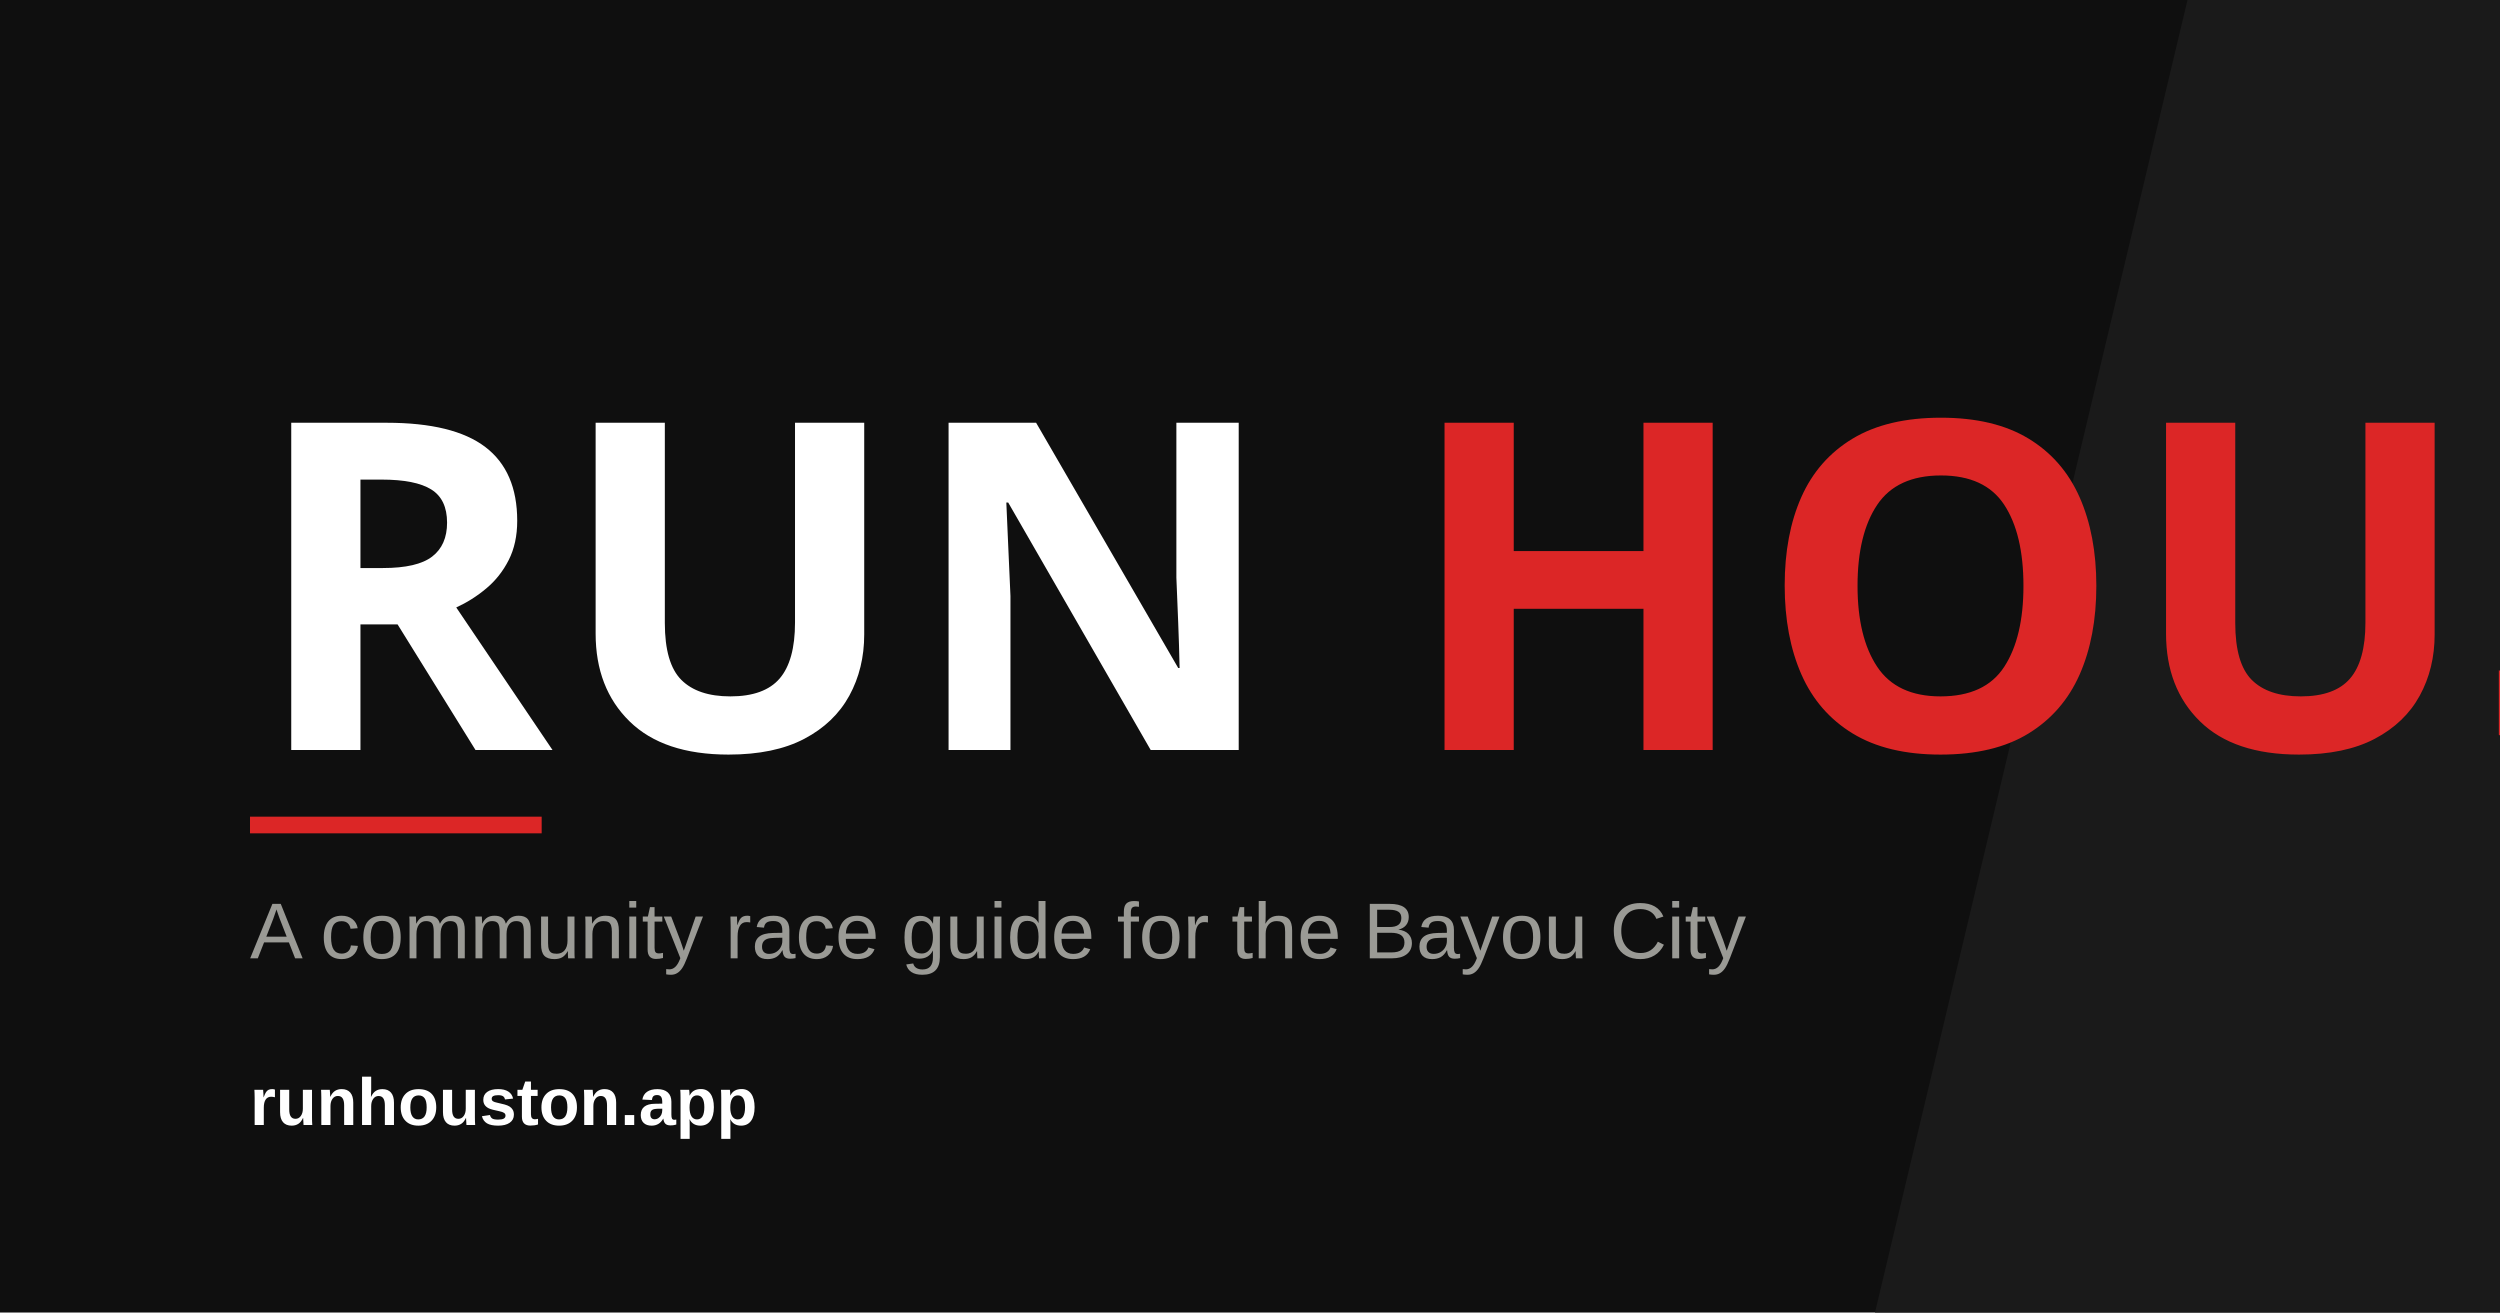
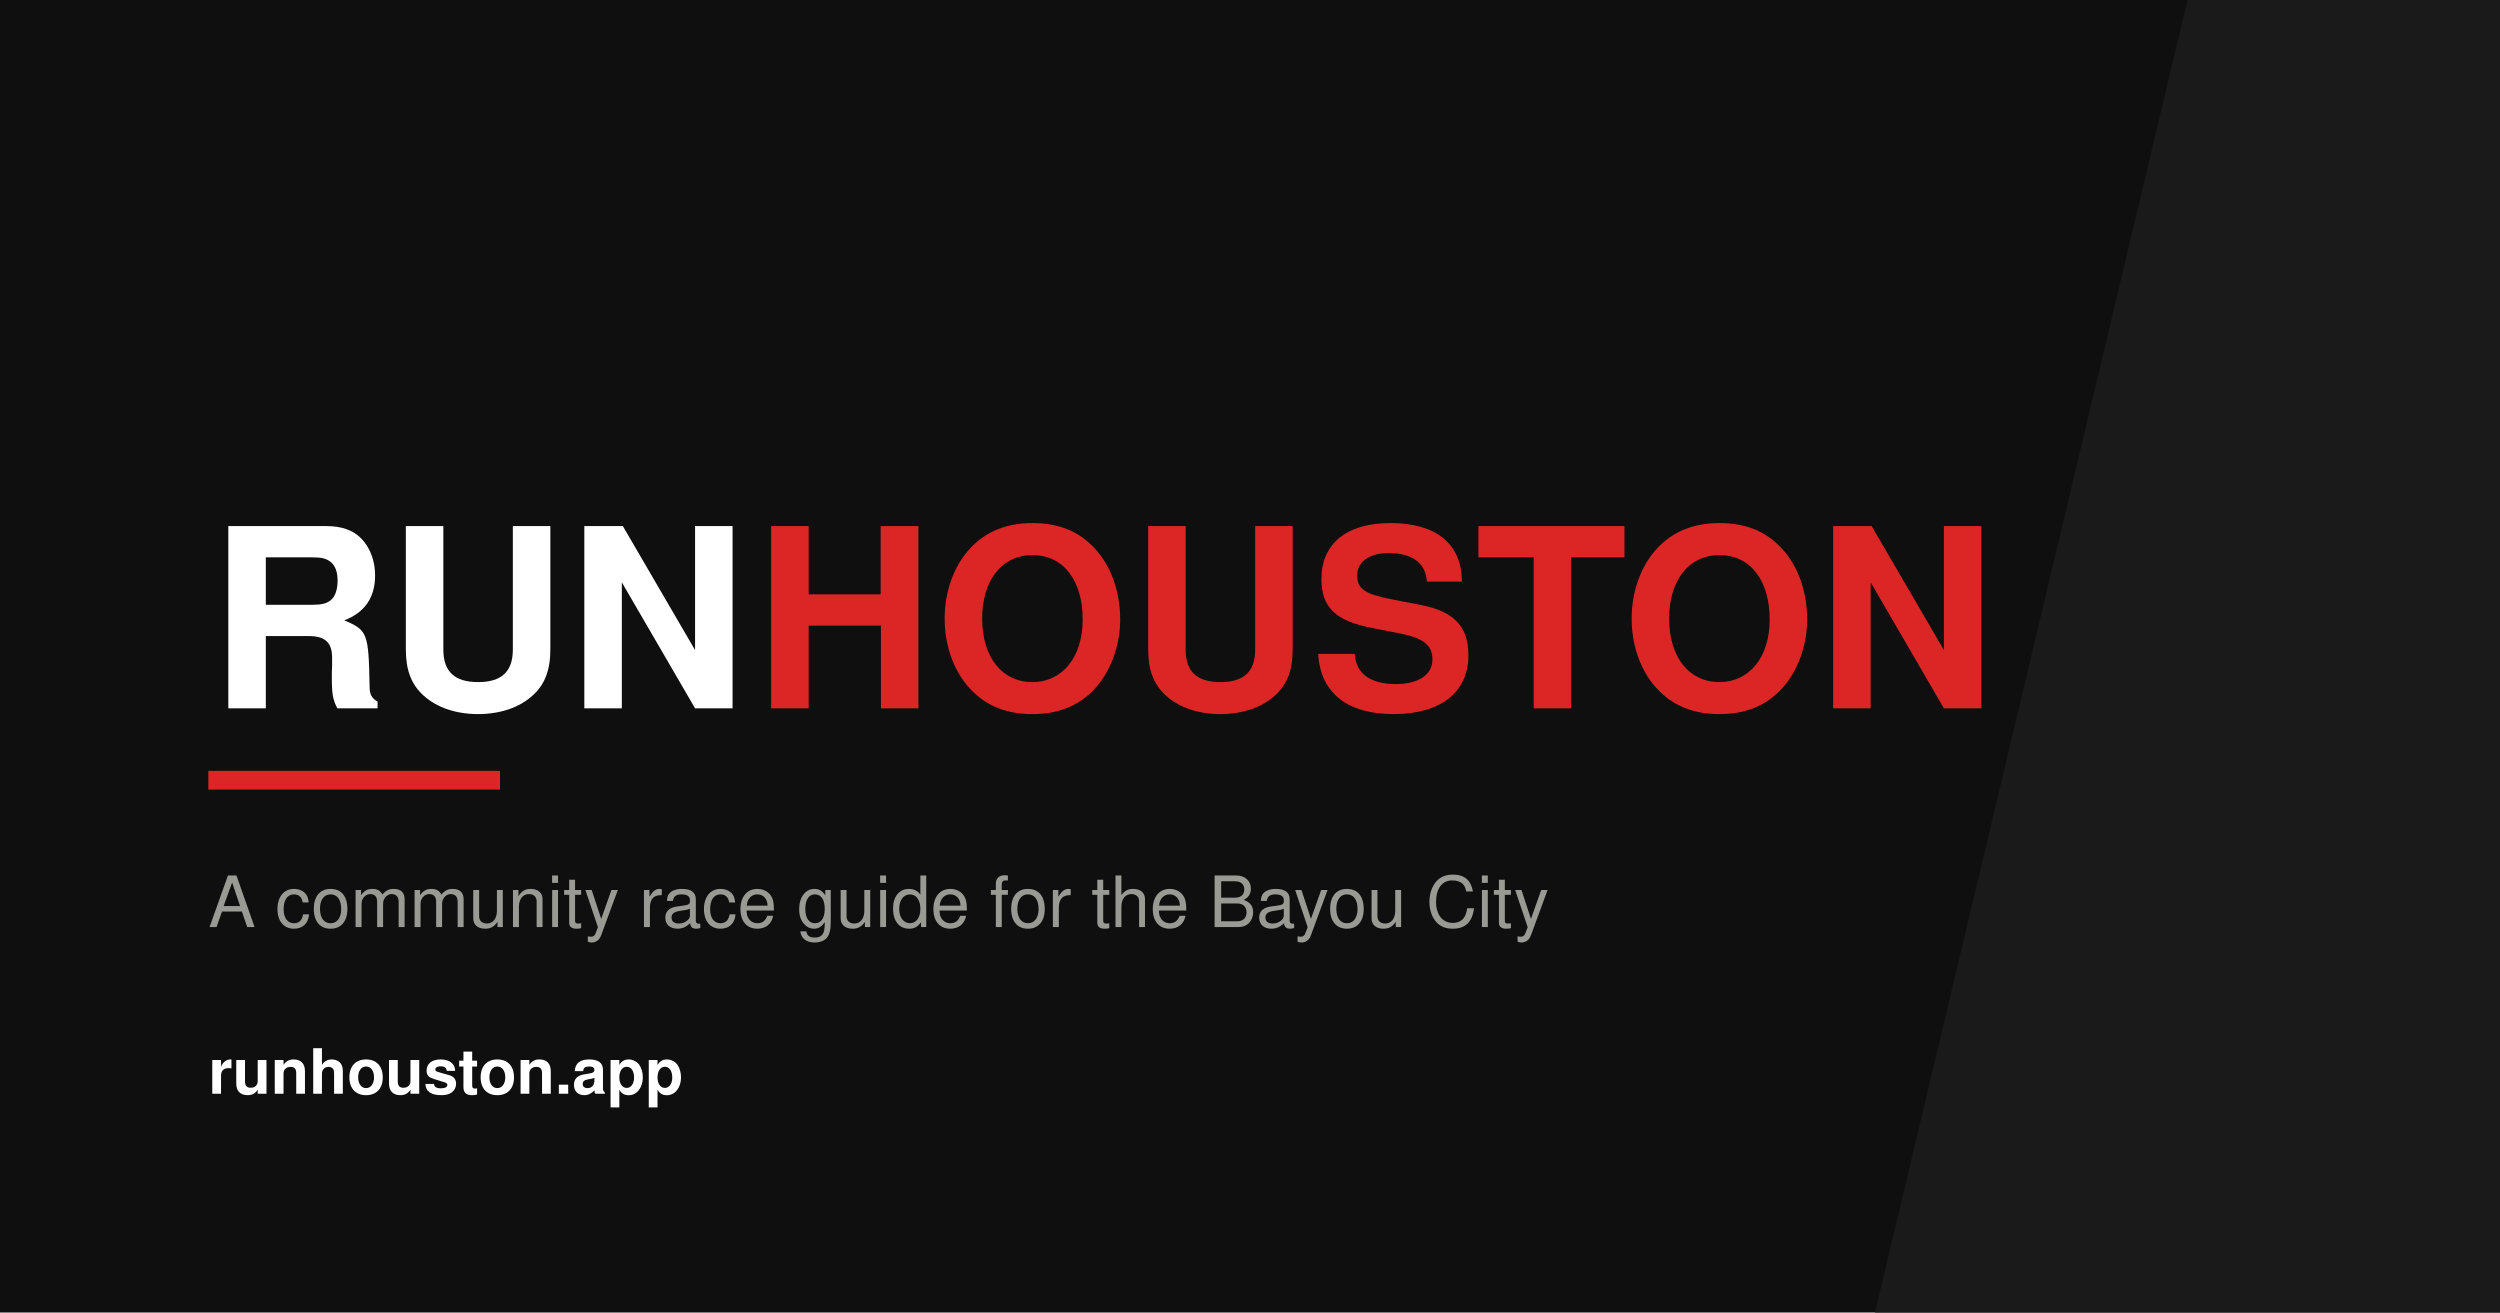
<svg xmlns="http://www.w3.org/2000/svg" viewBox="0 0 1200 630" width="1200" height="630">
  <rect width="1200" height="630" fill="#0f0f0f" />
  <polygon points="1050,0 1200,0 1200,630 900,630" fill="#1a1a1a" />
-   <rect x="120" y="392" width="140" height="8" fill="#dc2626" />
-   <text x="120" y="360" font-family="'Barlow Condensed', 'Arial Narrow', Impact, sans-serif" font-weight="800" font-size="220" letter-spacing="2" fill="#ffffff">RUN <tspan fill="#dc2626">HOUSTON</tspan>
-   </text>
-   <text x="120" y="460" font-family="'DM Sans', -apple-system, 'Helvetica Neue', Arial, sans-serif" font-weight="500" font-size="38" fill="#9a9a95">A community race guide for the Bayou City</text>
-   <text x="120" y="540" font-family="'DM Sans', -apple-system, 'Helvetica Neue', Arial, sans-serif" font-weight="700" font-size="32" fill="#ffffff">runhouston.app</text>
+   <rect x="100" y="370" width="140" height="9" fill="#dc2626" />
+   <text x="100" y="340" font-family="Helvetica, Arial, sans-serif" font-weight="900" font-size="120" fill="#ffffff">RUN</text>
+   <text x="362" y="340" font-family="Helvetica, Arial, sans-serif" font-weight="900" font-size="120" fill="#dc2626">HOUSTON</text>
+   <text x="100" y="445" font-family="Helvetica, Arial, sans-serif" font-weight="500" font-size="34" fill="#9a9a95">A community race guide for the Bayou City</text>
+   <text x="100" y="525" font-family="Helvetica, Arial, sans-serif" font-weight="700" font-size="30" fill="#ffffff">runhouston.app</text>
</svg>
